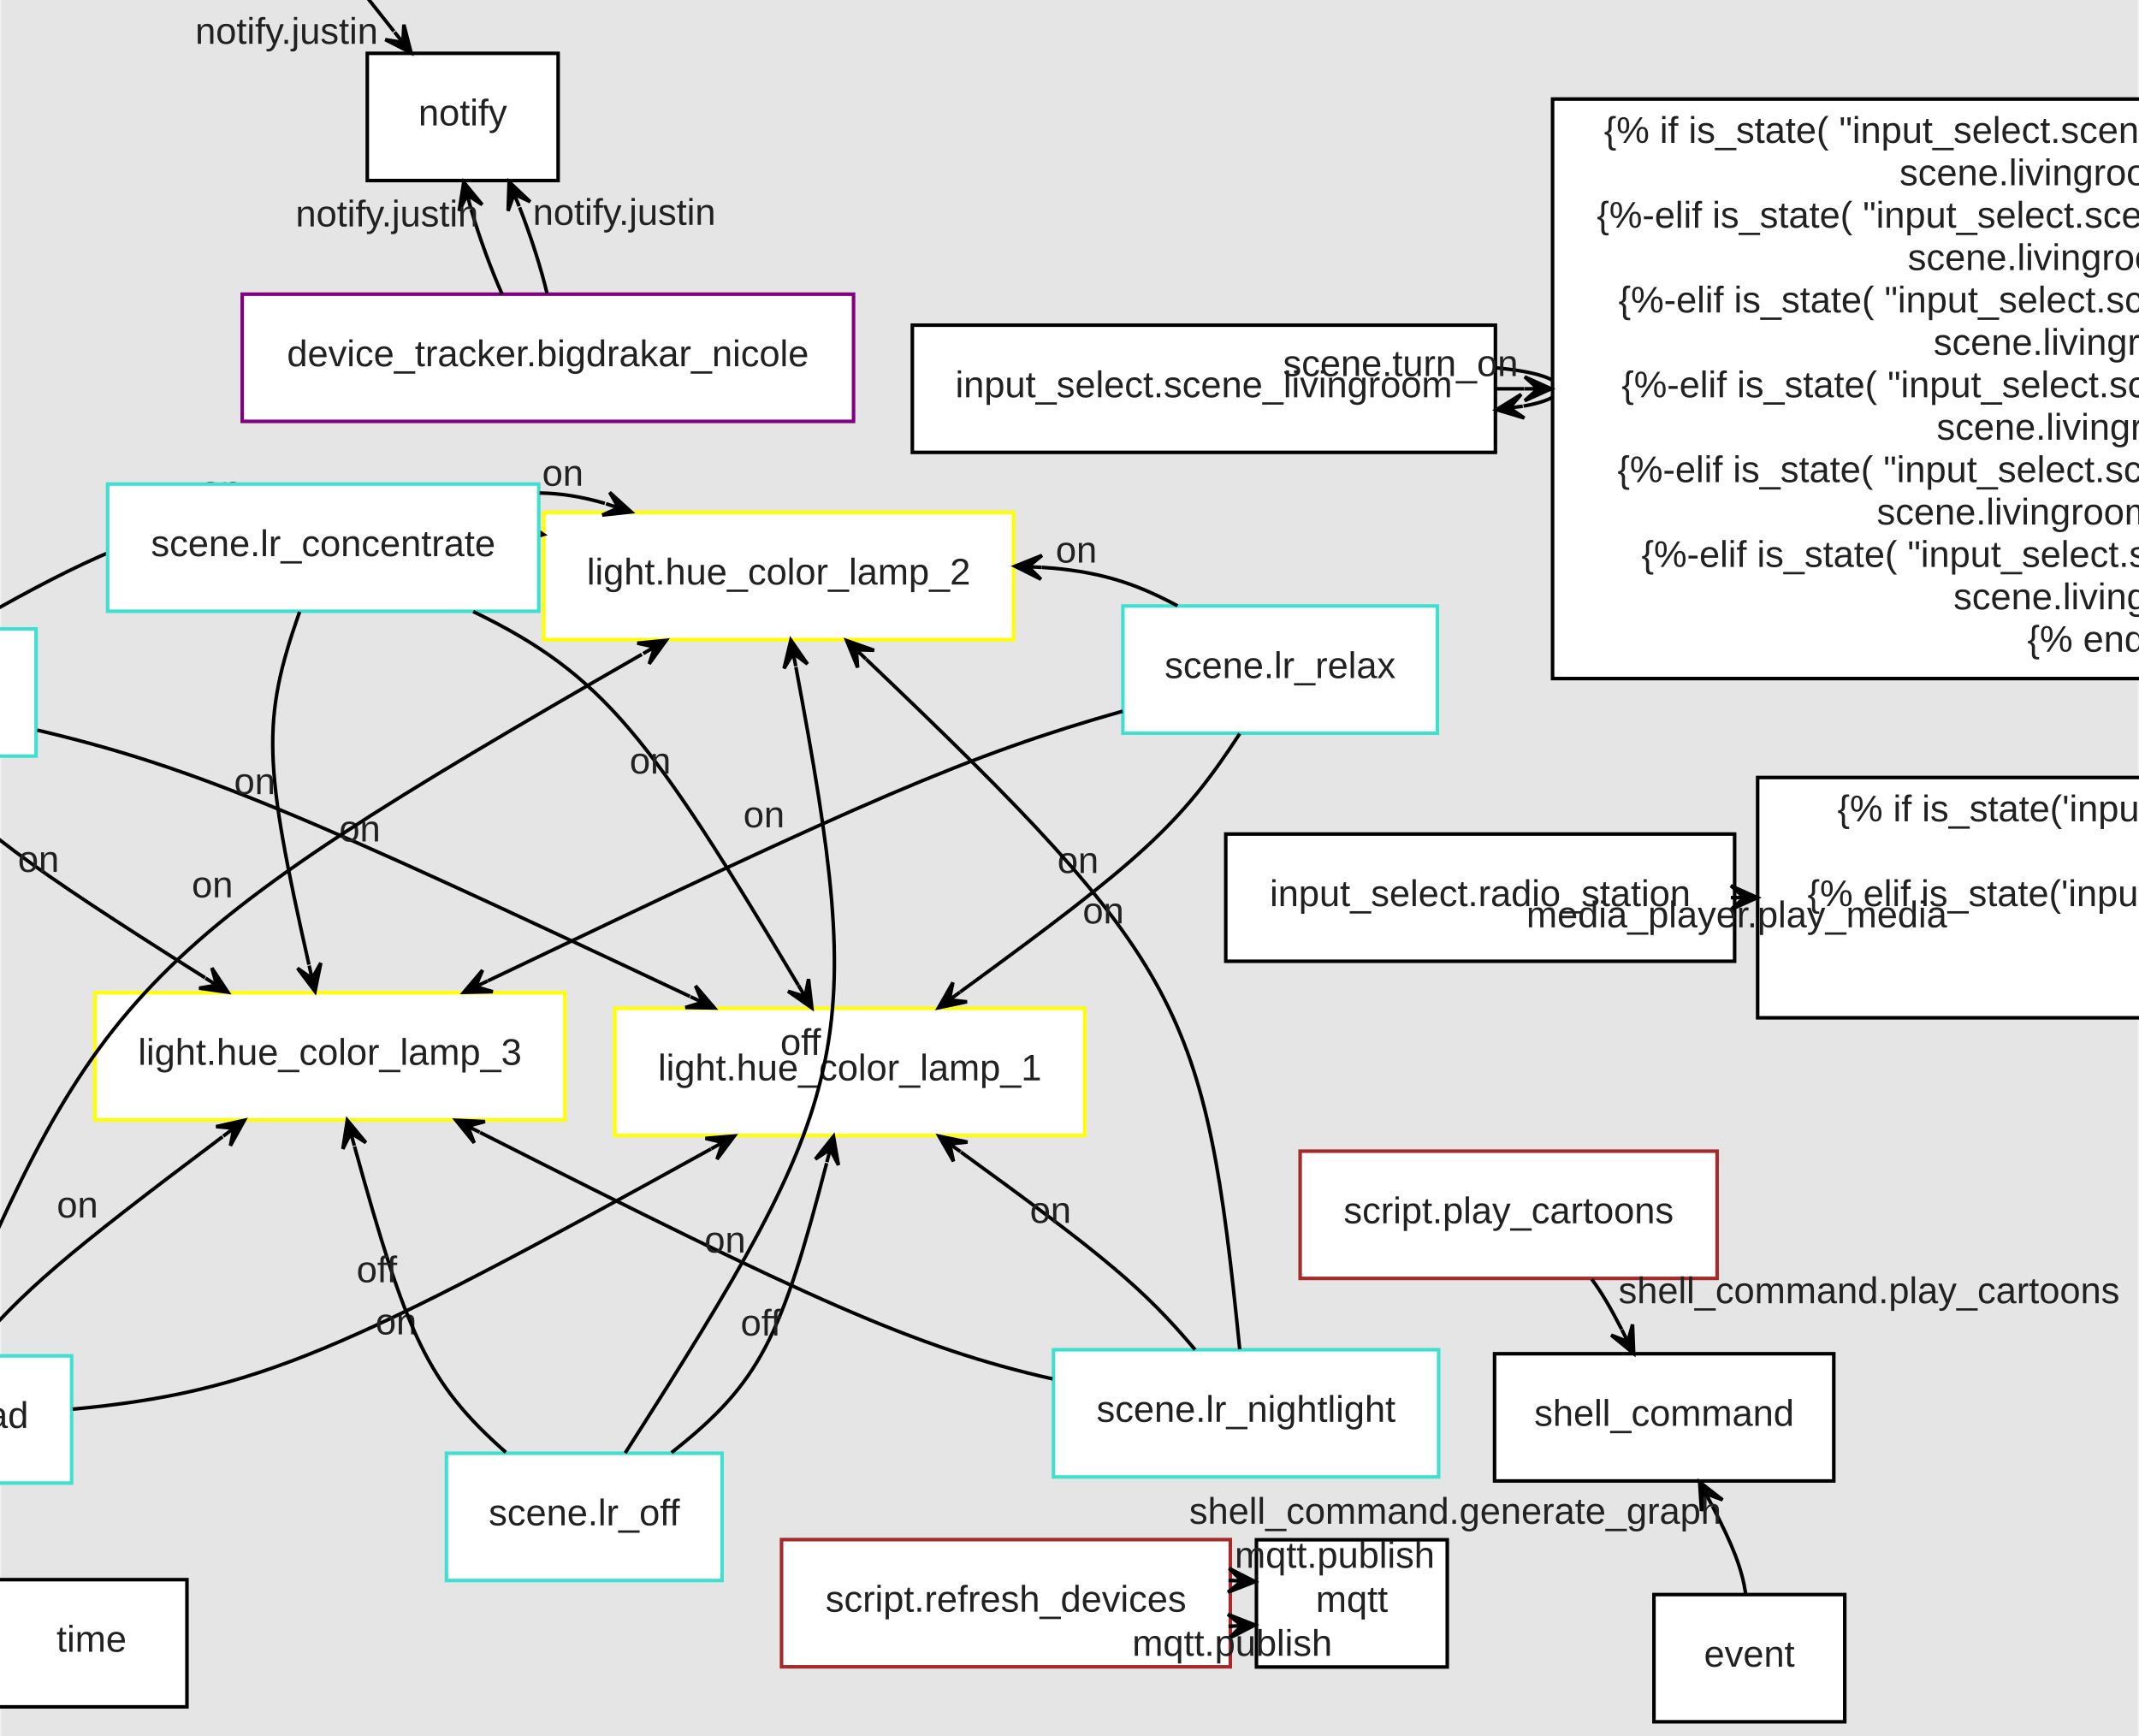
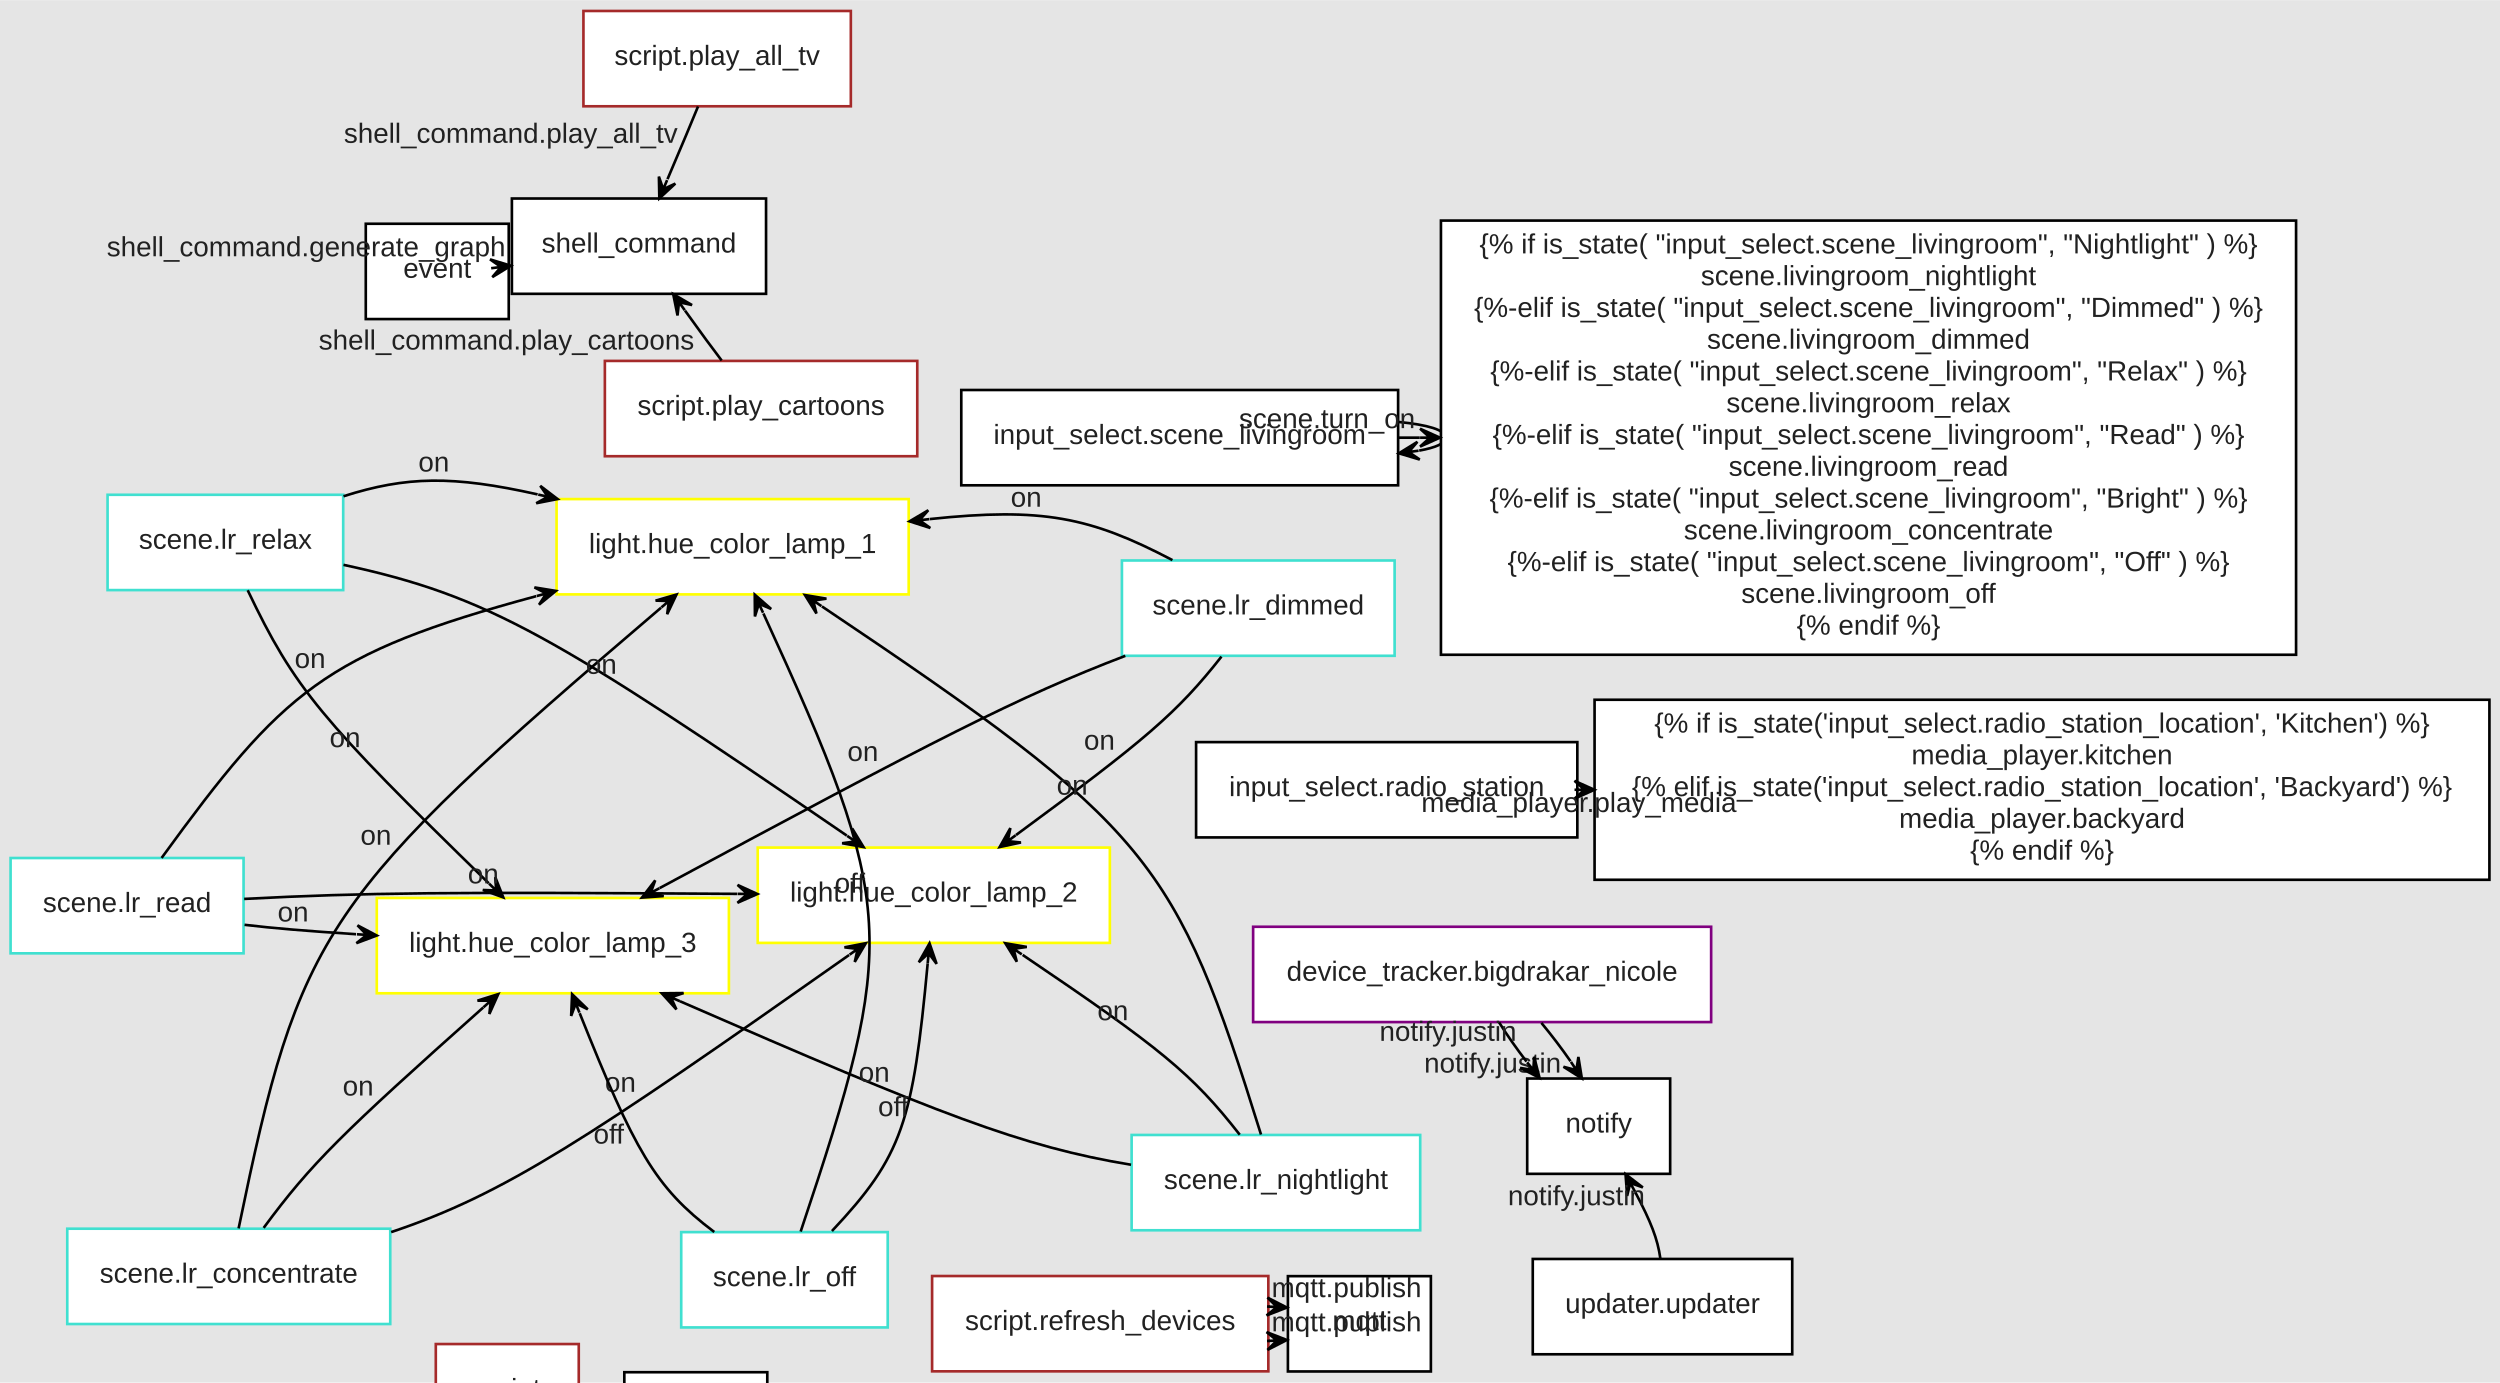
- <svg xmlns="http://www.w3.org/2000/svg" width="605pt" height="491pt" viewBox="0.00 0.00 604.50 491.25">
-   <g id="graph0" class="graph" transform="scale(1 1) rotate(0) translate(164.897 284.703)">
-     <polygon fill="#e5e5e5" stroke="none" points="-164.897,206.544 -164.897,-284.703 439.607,-284.703 439.607,206.544 -164.897,206.544" />
+ <svg xmlns="http://www.w3.org/2000/svg" width="944pt" height="522pt" viewBox="0.00 0.00 944.30 521.88">
+   <g id="graph0" class="graph" transform="scale(1 1) rotate(0) translate(278.214 331.85)">
+     <polygon fill="#e5e5e5" stroke="none" points="-278.214,190.034 -278.214,-331.85 666.087,-331.85 666.087,190.034 -278.214,190.034" />
    <g id="node1" class="node">
-       <polygon fill="white" stroke="turquoise" points="-155.096,-106.735 -258.096,-106.735 -258.096,-70.735 -155.096,-70.735 -155.096,-106.735" />
-       <text text-anchor="middle" x="-206.596" y="-86.335" font-family="arial" font-size="10.50" fill="#212121">scene.lr_dimmed</text>
+       <polygon fill="white" stroke="yellow" points="-2.895,7.186 -135.895,7.186 -135.895,43.186 -2.895,43.186 -2.895,7.186" />
+       <text text-anchor="middle" x="-69.395" y="27.586" font-family="arial" font-size="10.50" fill="#212121">light.hue_color_lamp_3</text>
    </g>
    <g id="node2" class="node">
-       <polygon fill="white" stroke="yellow" points="-5.44,-3.768 -138.44,-3.768 -138.44,32.232 -5.44,32.232 -5.44,-3.768" />
-       <text text-anchor="middle" x="-71.94" y="16.632" font-family="arial" font-size="10.50" fill="#212121">light.hue_color_lamp_3</text>
+       <polygon fill="white" stroke="yellow" points="140.997,-11.842 7.997,-11.842 7.997,24.158 140.997,24.158 140.997,-11.842" />
+       <text text-anchor="middle" x="74.497" y="8.558" font-family="arial" font-size="10.50" fill="#212121">light.hue_color_lamp_2</text>
+     </g>
+     <g id="node3" class="node">
+       <polygon fill="white" stroke="turquoise" points="-130.81,132.115 -252.81,132.115 -252.81,168.115 -130.81,168.115 -130.81,132.115" />
+       <text text-anchor="middle" x="-191.81" y="152.515" font-family="arial" font-size="10.50" fill="#212121">scene.lr_concentrate</text>
    </g>
    <g id="edge1" class="edge">
-       <path fill="none" stroke="black" d="M-190.549,-70.551C-171.956,-50.26 -158.845,-40.608 -107.289,-8.007" />
-       <polygon fill="black" stroke="black" points="-100.808,-3.915 -105.348,-10.773 -103.979,-5.917 -107.15,-7.919 -107.15,-7.919 -107.15,-7.919 -103.979,-5.917 -108.952,-5.065 -100.808,-3.915 -100.808,-3.915" />
-       <text text-anchor="middle" x="-154.397" y="-37.966" font-family="arial" font-size="10.50" fill="#212121">on</text>
-     </g>
-     <g id="node3" class="node">
-       <polygon fill="white" stroke="yellow" points="141.694,0.639 8.694,0.639 8.694,36.639 141.694,36.639 141.694,0.639" />
-       <text text-anchor="middle" x="75.194" y="21.039" font-family="arial" font-size="10.50" fill="#212121">light.hue_color_lamp_1</text>
+       <path fill="none" stroke="black" d="M-178.628,131.798C-160.681,107.478 -149.076,96.102 -95.668,48.537" />
+       <polygon fill="black" stroke="black" points="-90.015,43.507 -97.861,45.971 -92.816,46 -95.618,48.493 -95.618,48.493 -95.618,48.493 -92.816,46 -93.374,51.014 -90.015,43.507 -90.015,43.507" />
+       <text text-anchor="middle" x="-142.94" y="81.806" font-family="arial" font-size="10.50" fill="#212121">on</text>
    </g>
    <g id="edge2" class="edge">
-       <path fill="none" stroke="black" d="M-154.764,-78.087C-110.155,-67.589 -78.989,-54.053 29.924,-2.731" />
-       <polygon fill="black" stroke="black" points="36.869,0.542 31.524,-5.709 33.477,-1.057 30.085,-2.656 30.085,-2.656 30.085,-2.656 33.477,-1.057 28.645,0.397 36.869,0.542 36.869,0.542" />
-       <text text-anchor="middle" x="-63.475" y="-46.578" font-family="arial" font-size="10.50" fill="#212121">on</text>
+       <path fill="none" stroke="black" d="M-130.473,133.399C-87.816,119.127 -56.535,98.495 42.513,28.719" />
+       <polygon fill="black" stroke="black" points="48.825,24.271 40.75,25.833 45.759,26.432 42.694,28.592 42.694,28.592 42.694,28.592 45.759,26.432 44.638,31.351 48.825,24.271 48.825,24.271" />
+       <text text-anchor="middle" x="-43.866" y="80.424" font-family="arial" font-size="10.50" fill="#212121">on</text>
    </g>
    <g id="node4" class="node">
-       <polygon fill="white" stroke="yellow" points="121.554,-139.686 -11.446,-139.686 -11.446,-103.686 121.554,-103.686 121.554,-139.686" />
-       <text text-anchor="middle" x="55.054" y="-119.286" font-family="arial" font-size="10.50" fill="#212121">light.hue_color_lamp_2</text>
+       <polygon fill="white" stroke="yellow" points="65.018,-143.478 -67.982,-143.478 -67.982,-107.478 65.018,-107.478 65.018,-143.478" />
+       <text text-anchor="middle" x="-1.482" y="-123.078" font-family="arial" font-size="10.50" fill="#212121">light.hue_color_lamp_1</text>
    </g>
    <g id="edge3" class="edge">
-       <path fill="none" stroke="black" d="M-175.957,-106.807C-116.842,-140.953 -94.788,-146.415 -19.007,-134.626" />
-       <polygon fill="black" stroke="black" points="-11.502,-133.432 -18.379,-137.944 -15.206,-134.021 -18.909,-134.611 -18.909,-134.611 -18.909,-134.611 -15.206,-134.021 -19.44,-131.278 -11.502,-133.432 -11.502,-133.432" />
-       <text text-anchor="middle" x="-102.8" y="-142.703" font-family="arial" font-size="10.50" fill="#212121">on</text>
+       <path fill="none" stroke="black" d="M-188.089,132.002C-164.822,19.561 -157.134,7.296 -28.512,-102.463" />
+       <polygon fill="black" stroke="black" points="-22.695,-107.423 -30.592,-105.125 -25.549,-104.99 -28.402,-102.557 -28.402,-102.557 -28.402,-102.557 -25.549,-104.99 -26.212,-99.989 -22.695,-107.423 -22.695,-107.423" />
+       <text text-anchor="middle" x="-136.226" y="-12.913" font-family="arial" font-size="10.50" fill="#212121">on</text>
    </g>
    <g id="node5" class="node">
-       <polygon fill="white" stroke="brown" points="320.618,41.066 202.618,41.066 202.618,77.067 320.618,77.067 320.618,41.066" />
-       <text text-anchor="middle" x="261.618" y="61.467" font-family="arial" font-size="10.50" fill="#212121">script.play_cartoons</text>
+       <polygon fill="white" stroke="black" points="249.88,-184.684 84.88,-184.684 84.88,-148.684 249.88,-148.684 249.88,-184.684" />
+       <text text-anchor="middle" x="167.38" y="-164.284" font-family="arial" font-size="10.50" fill="#212121">input_select.scene_livingroom</text>
+     </g>
+     <g id="edge4" class="edge">
+       <path fill="none" stroke="black" d="M250.177,-172.599C260.837,-171.573 267.88,-169.602 267.88,-166.684 267.88,-164.541 264.082,-162.908 257.842,-161.786" />
+       <polygon fill="black" stroke="black" points="250.177,-160.768 258.056,-158.409 253.894,-161.261 257.611,-161.755 257.611,-161.755 257.611,-161.755 253.894,-161.261 257.167,-165.101 250.177,-160.768 250.177,-160.768" />
+       <text text-anchor="middle" x="329.88" y="-164.284" font-family="arial" font-size="10.50" fill="#212121">input_select.select_option</text>
    </g>
    <g id="node6" class="node">
-       <polygon fill="white" stroke="black" points="353.639,98.389 257.639,98.389 257.639,134.39 353.639,134.39 353.639,98.389" />
-       <text text-anchor="middle" x="305.639" y="118.79" font-family="arial" font-size="10.50" fill="#212121">shell_command</text>
-     </g>
-     <g id="edge4" class="edge">
-       <path fill="none" stroke="black" d="M285.134,77.297C287.826,80.866 290.438,85.325 293.62,91.517" />
-       <polygon fill="black" stroke="black" points="297.016,98.319 296.686,90.101 295.341,94.964 293.666,91.609 293.666,91.609 293.666,91.609 295.341,94.964 290.646,93.116 297.016,98.319 297.016,98.319" />
-       <text text-anchor="middle" x="363.607" y="84.093" font-family="arial" font-size="10.50" fill="#212121">shell_command.play_cartoons</text>
+       <polygon fill="white" stroke="black" points="589.057,-248.677 266.057,-248.677 266.057,-84.677 589.057,-84.677 589.057,-248.677" />
+       <text text-anchor="middle" x="427.557" y="-236.277" font-family="arial" font-size="10.50" fill="#212121">{% if is_state( "input_select.scene_livingroom", "Nightlight" ) %}</text>
+       <text text-anchor="middle" x="427.557" y="-224.277" font-family="arial" font-size="10.50" fill="#212121">  scene.livingroom_nightlight</text>
+       <text text-anchor="middle" x="427.557" y="-212.277" font-family="arial" font-size="10.50" fill="#212121">{%-elif is_state( "input_select.scene_livingroom", "Dimmed" ) %}</text>
+       <text text-anchor="middle" x="427.557" y="-200.277" font-family="arial" font-size="10.50" fill="#212121">  scene.livingroom_dimmed</text>
+       <text text-anchor="middle" x="427.557" y="-188.277" font-family="arial" font-size="10.50" fill="#212121">{%-elif is_state( "input_select.scene_livingroom", "Relax" ) %}</text>
+       <text text-anchor="middle" x="427.557" y="-176.277" font-family="arial" font-size="10.50" fill="#212121">  scene.livingroom_relax</text>
+       <text text-anchor="middle" x="427.557" y="-164.277" font-family="arial" font-size="10.50" fill="#212121">{%-elif is_state( "input_select.scene_livingroom", "Read" ) %}</text>
+       <text text-anchor="middle" x="427.557" y="-152.277" font-family="arial" font-size="10.50" fill="#212121">  scene.livingroom_read</text>
+       <text text-anchor="middle" x="427.557" y="-140.277" font-family="arial" font-size="10.50" fill="#212121">{%-elif is_state( "input_select.scene_livingroom", "Bright" ) %}</text>
+       <text text-anchor="middle" x="427.557" y="-128.277" font-family="arial" font-size="10.50" fill="#212121">  scene.livingroom_concentrate</text>
+       <text text-anchor="middle" x="427.557" y="-116.277" font-family="arial" font-size="10.50" fill="#212121">{%-elif is_state( "input_select.scene_livingroom", "Off" ) %}</text>
+       <text text-anchor="middle" x="427.557" y="-104.277" font-family="arial" font-size="10.50" fill="#212121">  scene.livingroom_off</text>
+       <text text-anchor="middle" x="427.557" y="-92.277" font-family="arial" font-size="10.50" fill="#212121">{% endif %}</text>
+     </g>
+     <g id="edge5" class="edge">
+       <path fill="none" stroke="black" d="M249.968,-166.684C252.585,-166.684 255.276,-166.684 258.062,-166.684" />
+       <polygon fill="black" stroke="black" points="265.674,-166.683 258.174,-170.059 261.924,-166.683 258.174,-166.684 258.174,-166.684 258.174,-166.684 261.924,-166.683 258.174,-163.309 265.674,-166.683 265.674,-166.683" />
+       <text text-anchor="middle" x="223.041" y="-170.284" font-family="arial" font-size="10.50" fill="#212121">scene.turn_on</text>
    </g>
    <g id="node7" class="node">
-       <polygon fill="white" stroke="turquoise" points="241.461,-113.217 152.461,-113.217 152.461,-77.217 241.461,-77.217 241.461,-113.217" />
-       <text text-anchor="middle" x="196.961" y="-92.817" font-family="arial" font-size="10.50" fill="#212121">scene.lr_relax</text>
-     </g>
-     <g id="edge5" class="edge">
-       <path fill="none" stroke="black" d="M152.39,-83.447C108.452,-70.986 80.073,-58.37 -27.222,-7.148" />
-       <polygon fill="black" stroke="black" points="-34.066,-3.879 -25.843,-4.066 -30.682,-5.495 -27.298,-7.112 -27.298,-7.112 -27.298,-7.112 -30.682,-5.495 -28.752,-10.157 -34.066,-3.879 -34.066,-3.879" />
-       <text text-anchor="middle" x="50.894" y="-50.584" font-family="arial" font-size="10.50" fill="#212121">on</text>
-     </g>
-     <g id="edge6" class="edge">
-       <path fill="none" stroke="black" d="M185.527,-77.076C168.774,-51.413 157.798,-41.444 106.413,-3.987" />
-       <polygon fill="black" stroke="black" points="100.289,0.469 108.339,-1.214 103.321,-1.737 106.353,-3.944 106.353,-3.944 106.353,-3.944 103.321,-1.737 104.368,-6.673 100.289,0.469 100.289,0.469" />
-       <text text-anchor="middle" x="139.769" y="-37.667" font-family="arial" font-size="10.50" fill="#212121">on</text>
+       <polygon fill="white" stroke="brown" points="-59.605,175.68 -113.605,175.68 -113.605,211.68 -59.605,211.68 -59.605,175.68" />
+       <text text-anchor="middle" x="-86.605" y="196.08" font-family="arial" font-size="10.50" fill="#212121">script</text>
+     </g>
+     <g id="node8" class="node">
+       <polygon fill="white" stroke="black" points="11.605,186.32 -42.395,186.32 -42.395,222.32 11.605,222.32 11.605,186.32" />
+       <text text-anchor="middle" x="-15.395" y="206.72" font-family="arial" font-size="10.50" fill="#212121">time</text>
+     </g>
+     <g id="node9" class="node">
+       <polygon fill="white" stroke="black" points="317.574,-51.681 173.574,-51.681 173.574,-15.681 317.574,-15.681 317.574,-51.681" />
+       <text text-anchor="middle" x="245.574" y="-31.28" font-family="arial" font-size="10.50" fill="#212121">input_select.radio_station</text>
+     </g>
+     <g id="node10" class="node">
+       <polygon fill="white" stroke="black" points="662.087,-67.68 324.087,-67.68 324.087,0.32 662.087,0.32 662.087,-67.68" />
+       <text text-anchor="middle" x="493.087" y="-55.28" font-family="arial" font-size="10.50" fill="#212121">{% if is_state('input_select.radio_station_location', 'Kitchen') %}</text>
+       <text text-anchor="middle" x="493.087" y="-43.28" font-family="arial" font-size="10.50" fill="#212121">  media_player.kitchen</text>
+       <text text-anchor="middle" x="493.087" y="-31.28" font-family="arial" font-size="10.50" fill="#212121">{% elif is_state('input_select.radio_station_location', 'Backyard') %}</text>
+       <text text-anchor="middle" x="493.087" y="-19.28" font-family="arial" font-size="10.50" fill="#212121">  media_player.backyard</text>
+       <text text-anchor="middle" x="493.087" y="-7.28" font-family="arial" font-size="10.50" fill="#212121">{% endif %}</text>
    </g>
    <g id="edge7" class="edge">
-       <path fill="none" stroke="black" d="M167.908,-113.27C155.472,-119.964 145.049,-123.146 129.472,-124.154" />
-       <polygon fill="black" stroke="black" points="121.927,-124.469 129.28,-120.784 125.674,-124.313 129.42,-124.156 129.42,-124.156 129.42,-124.156 125.674,-124.313 129.561,-127.528 121.927,-124.469 121.927,-124.469" />
-       <text text-anchor="middle" x="139.294" y="-125.498" font-family="arial" font-size="10.50" fill="#212121">on</text>
-     </g>
-     <g id="node8" class="node">
-       <polygon fill="white" stroke="turquoise" points="-12.844,-147.72 -134.844,-147.72 -134.844,-111.72 -12.844,-111.72 -12.844,-147.72" />
-       <text text-anchor="middle" x="-73.844" y="-127.32" font-family="arial" font-size="10.50" fill="#212121">scene.lr_concentrate</text>
+       <path fill="none" stroke="black" d="M317.838,-33.681C317.964,-33.681 318.091,-33.681 318.217,-33.681" />
+       <polygon fill="black" stroke="black" points="324.015,-33.681 316.515,-37.056 320.265,-33.681 316.515,-33.681 316.515,-33.681 316.515,-33.681 320.265,-33.681 316.515,-30.306 324.015,-33.681 324.015,-33.681" />
+       <text text-anchor="middle" x="318.17" y="-25.28" font-family="arial" font-size="10.50" fill="#212121">media_player.play_media</text>
+     </g>
+     <g id="node11" class="node">
+       <polygon fill="white" stroke="purple" points="368.118,18.067 195.118,18.067 195.118,54.066 368.118,54.066 368.118,18.067" />
+       <text text-anchor="middle" x="281.618" y="38.467" font-family="arial" font-size="10.50" fill="#212121">device_tracker.bigdrakar_nicole</text>
+     </g>
+     <g id="node12" class="node">
+       <polygon fill="white" stroke="black" points="352.639,75.389 298.639,75.389 298.639,111.39 352.639,111.39 352.639,75.389" />
+       <text text-anchor="middle" x="325.639" y="95.79" font-family="arial" font-size="10.50" fill="#212121">notify</text>
    </g>
    <g id="edge8" class="edge">
-       <path fill="none" stroke="black" d="M-80.523,-111.57C-91.341,-80.731 -90.739,-68.793 -77.871,-11.713" />
-       <polygon fill="black" stroke="black" points="-76.152,-4.136 -74.52,-12.197 -76.982,-7.793 -77.811,-11.451 -77.811,-11.451 -77.811,-11.451 -76.982,-7.793 -81.103,-10.704 -76.152,-4.136 -76.152,-4.136" />
-       <text text-anchor="middle" x="-93.219" y="-59.983" font-family="arial" font-size="10.50" fill="#212121">on</text>
+       <path fill="none" stroke="black" d="M303.999,54.373C307.83,58.989 311.644,64.009 315.011,68.871" />
+       <polygon fill="black" stroke="black" points="319.284,75.351 317.973,67.232 317.22,72.221 315.155,69.09 315.155,69.09 315.155,69.09 317.22,72.221 312.338,70.948 319.284,75.351 319.284,75.351" />
+       <text text-anchor="middle" x="285.574" y="73.144" font-family="arial" font-size="10.50" fill="#212121">notify.justin</text>
    </g>
    <g id="edge9" class="edge">
-       <path fill="none" stroke="black" d="M-31.395,-111.639C5.725,-93.688 18.844,-75.919 60.587,-5.948" />
-       <polygon fill="black" stroke="black" points="64.447,0.532 63.508,-7.639 62.528,-2.69 60.609,-5.912 60.609,-5.912 60.609,-5.912 62.528,-2.69 57.709,-4.185 64.447,0.532 64.447,0.532" />
-       <text text-anchor="middle" x="18.718" y="-65.799" font-family="arial" font-size="10.50" fill="#212121">on</text>
+       <path fill="none" stroke="black" d="M288.005,54.157C290.947,58.868 294.558,64.007 298.38,68.976" />
+       <polygon fill="black" stroke="black" points="303.299,75.133 301.255,67.167 300.958,72.203 298.618,69.273 298.618,69.273 298.618,69.273 300.958,72.203 295.981,71.38 303.299,75.133 303.299,75.133" />
+       <text text-anchor="middle" x="268.715" y="61.156" font-family="arial" font-size="10.50" fill="#212121">notify.justin</text>
+     </g>
+     <g id="node13" class="node">
+       <polygon fill="white" stroke="turquoise" points="248.558,-120.287 145.558,-120.287 145.558,-84.287 248.558,-84.287 248.558,-120.287" />
+       <text text-anchor="middle" x="197.058" y="-99.887" font-family="arial" font-size="10.50" fill="#212121">scene.lr_dimmed</text>
    </g>
    <g id="edge10" class="edge">
-       <path fill="none" stroke="black" d="M-12.601,-145.187C-6.589,-145.112 -0.708,-144.153 5.87,-142.259" />
-       <polygon fill="black" stroke="black" points="13.322,-139.833 7.235,-145.364 9.756,-140.994 6.19,-142.154 6.19,-142.154 6.19,-142.154 9.756,-140.994 5.145,-138.945 13.322,-139.833 13.322,-139.833" />
-       <text text-anchor="middle" x="-6.033" y="-147.236" font-family="arial" font-size="10.50" fill="#212121">on</text>
-     </g>
-     <g id="node9" class="node">
-       <polygon fill="white" stroke="turquoise" points="-145.031,98.987 -233.031,98.987 -233.031,134.987 -145.031,134.987 -145.031,98.987" />
-       <text text-anchor="middle" x="-189.031" y="119.387" font-family="arial" font-size="10.50" fill="#212121">scene.lr_read</text>
+       <path fill="none" stroke="black" d="M146.841,-84.274C106.397,-68.802 75.628,-52.888 -29.065,3.46" />
+       <polygon fill="black" stroke="black" points="-35.739,7.053 -27.535,6.47 -32.437,5.276 -29.135,3.498 -29.135,3.498 -29.135,3.498 -32.437,5.276 -30.735,0.526 -35.739,7.053 -35.739,7.053" />
+       <text text-anchor="middle" x="47.709" y="-44.557" font-family="arial" font-size="10.50" fill="#212121">on</text>
    </g>
    <g id="edge11" class="edge">
-       <path fill="none" stroke="black" d="M-174.361,98.945C-158.664,80.372 -146.864,70.43 -102.325,36.969" />
-       <polygon fill="black" stroke="black" points="-96.125,32.318 -104.15,34.119 -99.125,34.568 -102.124,36.819 -102.124,36.819 -102.124,36.819 -99.125,34.568 -100.099,39.518 -96.125,32.318 -96.125,32.318" />
-       <text text-anchor="middle" x="-143.388" y="59.846" font-family="arial" font-size="10.50" fill="#212121">on</text>
+       <path fill="none" stroke="black" d="M183.16,-83.982C166.357,-62.658 154.459,-52.554 105.533,-16.569" />
+       <polygon fill="black" stroke="black" points="99.379,-12.05 107.422,-13.77 102.402,-14.27 105.424,-16.49 105.424,-16.49 105.424,-16.49 102.402,-14.27 103.426,-19.21 99.379,-12.05 99.379,-12.05" />
+       <text text-anchor="middle" x="137.056" y="-48.812" font-family="arial" font-size="10.50" fill="#212121">on</text>
    </g>
    <g id="edge12" class="edge">
-       <path fill="none" stroke="black" d="M-144.744,114.07C-92.933,109.236 -67.721,97.718 35.903,40.429" />
-       <polygon fill="black" stroke="black" points="42.516,36.77 34.32,37.448 39.235,38.586 35.954,40.401 35.954,40.401 35.954,40.401 39.235,38.586 37.588,43.354 42.516,36.77 42.516,36.77" />
-       <text text-anchor="middle" x="-53.198" y="92.912" font-family="arial" font-size="10.50" fill="#212121">on</text>
+       <path fill="none" stroke="black" d="M164.636,-120.432C133.592,-136.709 115.514,-140.419 72.981,-135.931" />
+       <polygon fill="black" stroke="black" points="65.346,-135.071 73.177,-132.557 69.072,-135.491 72.799,-135.911 72.799,-135.911 72.799,-135.911 69.072,-135.491 72.421,-139.265 65.346,-135.071 65.346,-135.071" />
+       <text text-anchor="middle" x="109.393" y="-140.579" font-family="arial" font-size="10.50" fill="#212121">on</text>
+     </g>
+     <g id="node14" class="node">
+       <polygon fill="white" stroke="black" points="-86.052,-247.473 -140.053,-247.473 -140.053,-211.473 -86.052,-211.473 -86.052,-247.473" />
+       <text text-anchor="middle" x="-113.053" y="-227.073" font-family="arial" font-size="10.50" fill="#212121">event</text>
+     </g>
+     <g id="node15" class="node">
+       <polygon fill="white" stroke="black" points="11.137,-257.009 -84.863,-257.009 -84.863,-221.009 11.137,-221.009 11.137,-257.009" />
+       <text text-anchor="middle" x="-36.863" y="-236.609" font-family="arial" font-size="10.50" fill="#212121">shell_command</text>
    </g>
    <g id="edge13" class="edge">
-       <path fill="none" stroke="black" d="M-181.383,98.775C-137.556,-5.103 -126.683,-17.395 16.323,-99.528" />
-       <polygon fill="black" stroke="black" points="23.233,-103.493 15.048,-102.688 19.98,-101.627 16.727,-99.761 16.727,-99.761 16.727,-99.761 19.98,-101.627 18.407,-96.833 23.233,-103.493 23.233,-103.493" />
-       <text text-anchor="middle" x="-105.194" y="-30.759" font-family="arial" font-size="10.50" fill="#212121">on</text>
-     </g>
-     <g id="node11" class="node">
-       <polygon fill="white" stroke="black" points="-7.361,-269.61 -61.361,-269.61 -61.361,-233.61 -7.361,-233.61 -7.361,-269.61" />
-       <text text-anchor="middle" x="-34.361" y="-249.21" font-family="arial" font-size="10.50" fill="#212121">notify</text>
+       <path fill="none" stroke="black" d="M-85.699,-231.57C-85.625,-231.58 -85.55,-231.589 -85.476,-231.599" />
+       <polygon fill="black" stroke="black" points="-85.251,-231.627 -93.119,-234.023 -88.971,-231.151 -92.691,-230.675 -92.691,-230.675 -92.691,-230.675 -88.971,-231.151 -92.262,-227.327 -85.251,-231.627 -85.251,-231.627" />
+       <text text-anchor="middle" x="-162.587" y="-235.184" font-family="arial" font-size="10.50" fill="#212121">shell_command.generate_graph</text>
+     </g>
+     <g id="node16" class="node">
+       <polygon fill="white" stroke="brown" points="68.254,-195.668 -49.746,-195.668 -49.746,-159.668 68.254,-159.668 68.254,-195.668" />
+       <text text-anchor="middle" x="9.254" y="-175.268" font-family="arial" font-size="10.50" fill="#212121">script.play_cartoons</text>
    </g>
    <g id="edge14" class="edge">
-       <path fill="none" stroke="black" d="M-65.602,-290.89C-62.66,-286.988 -59.112,-282.464 -53.826,-275.842" />
-       <polygon fill="black" stroke="black" points="-48.953,-269.754 -51.005,-277.718 -51.296,-272.681 -53.639,-275.609 -53.639,-275.609 -53.639,-275.609 -51.296,-272.681 -56.274,-273.5 -48.953,-269.754 -48.953,-269.754" />
-       <text text-anchor="middle" x="-84.192" y="-272.303" font-family="arial" font-size="10.50" fill="#212121">notify.justin</text>
-     </g>
-     <g id="node12" class="node">
-       <polygon fill="white" stroke="purple" points="76.243,-201.456 -96.757,-201.456 -96.757,-165.456 76.243,-165.456 76.243,-201.456" />
-       <text text-anchor="middle" x="-10.257" y="-181.056" font-family="arial" font-size="10.50" fill="#212121">device_tracker.bigdrakar_nicole</text>
+       <path fill="none" stroke="black" d="M-5.634,-195.834C-9.143,-200.409 -13.215,-205.973 -19.479,-214.692" />
+       <polygon fill="black" stroke="black" points="-23.928,-220.898 -22.301,-212.836 -21.743,-217.85 -19.558,-214.802 -19.558,-214.802 -19.558,-214.802 -21.743,-217.85 -16.815,-216.768 -23.928,-220.898 -23.928,-220.898" />
+       <text text-anchor="middle" x="-86.921" y="-199.971" font-family="arial" font-size="10.50" fill="#212121">shell_command.play_cartoons</text>
+     </g>
+     <g id="node17" class="node">
+       <polygon fill="white" stroke="turquoise" points="-148.584,-145.102 -237.584,-145.102 -237.584,-109.102 -148.584,-109.102 -148.584,-145.102" />
+       <text text-anchor="middle" x="-193.084" y="-124.702" font-family="arial" font-size="10.50" fill="#212121">scene.lr_relax</text>
    </g>
    <g id="edge15" class="edge">
-       <path fill="none" stroke="black" d="M-23.219,-201.463C-26.459,-208.8 -29.6,-217.415 -31.974,-225.42" />
-       <polygon fill="black" stroke="black" points="-34.068,-233.152 -35.365,-225.031 -33.088,-229.533 -32.108,-225.913 -32.108,-225.913 -32.108,-225.913 -33.088,-229.533 -28.85,-226.795 -34.068,-233.152 -34.068,-233.152" />
-       <text text-anchor="middle" x="-55.781" y="-220.625" font-family="arial" font-size="10.50" fill="#212121">notify.justin</text>
+       <path fill="none" stroke="black" d="M-184.661,-109.049C-166.924,-71.877 -157.158,-60.328 -93.604,1.638" />
+       <polygon fill="black" stroke="black" points="-88.115,6.985 -91.132,-0.666 -90.802,4.368 -93.488,1.751 -93.488,1.751 -93.488,1.751 -90.802,4.368 -95.843,4.169 -88.115,6.985 -88.115,6.985" />
+       <text text-anchor="middle" x="-147.881" y="-49.795" font-family="arial" font-size="10.50" fill="#212121">on</text>
    </g>
    <g id="edge16" class="edge">
-       <path fill="none" stroke="black" d="M-10.463,-201.555C-12.257,-209.058 -15.095,-217.887 -18.263,-226.029" />
-       <polygon fill="black" stroke="black" points="-21.246,-233.256 -21.504,-225.035 -19.815,-229.789 -18.384,-226.323 -18.384,-226.323 -18.384,-226.323 -19.815,-229.789 -15.265,-227.611 -21.246,-233.256 -21.246,-233.256" />
-       <text text-anchor="middle" x="11.358" y="-221.071" font-family="arial" font-size="10.50" fill="#212121">notify.justin</text>
-     </g>
-     <g id="node13" class="node">
-       <polygon fill="white" stroke="black" points="325.574,-48.681 181.574,-48.681 181.574,-12.681 325.574,-12.681 325.574,-48.681" />
-       <text text-anchor="middle" x="253.574" y="-28.28" font-family="arial" font-size="10.50" fill="#212121">input_select.radio_station</text>
-     </g>
-     <g id="node14" class="node">
-       <polygon fill="white" stroke="black" points="670.087,-64.68 332.087,-64.68 332.087,3.32 670.087,3.32 670.087,-64.68" />
-       <text text-anchor="middle" x="501.087" y="-52.28" font-family="arial" font-size="10.50" fill="#212121">{% if is_state('input_select.radio_station_location', 'Kitchen') %}</text>
-       <text text-anchor="middle" x="501.087" y="-40.28" font-family="arial" font-size="10.50" fill="#212121">  media_player.kitchen</text>
-       <text text-anchor="middle" x="501.087" y="-28.28" font-family="arial" font-size="10.50" fill="#212121">{% elif is_state('input_select.radio_station_location', 'Backyard') %}</text>
-       <text text-anchor="middle" x="501.087" y="-16.28" font-family="arial" font-size="10.50" fill="#212121">  media_player.backyard</text>
-       <text text-anchor="middle" x="501.087" y="-4.28" font-family="arial" font-size="10.50" fill="#212121">{% endif %}</text>
+       <path fill="none" stroke="black" d="M-148.471,-118.642C-93.658,-106.829 -68.589,-91.814 41.627,-16.378" />
+       <polygon fill="black" stroke="black" points="47.97,-12.034 43.689,-19.056 44.876,-14.153 41.782,-16.271 41.782,-16.271 41.782,-16.271 44.876,-14.153 39.875,-13.487 47.97,-12.034 47.97,-12.034" />
+       <text text-anchor="middle" x="-51.091" y="-77.474" font-family="arial" font-size="10.50" fill="#212121">on</text>
    </g>
    <g id="edge17" class="edge">
-       <path fill="none" stroke="black" d="M325.838,-30.68C325.964,-30.68 326.091,-30.68 326.217,-30.68" />
-       <polygon fill="black" stroke="black" points="332.015,-30.68 324.515,-34.056 328.265,-30.68 324.515,-30.681 324.515,-30.681 324.515,-30.681 328.265,-30.68 324.515,-27.306 332.015,-30.68 332.015,-30.68" />
-       <text text-anchor="middle" x="326.17" y="-22.28" font-family="arial" font-size="10.50" fill="#212121">media_player.play_media</text>
-     </g>
-     <g id="node15" class="node">
-       <polygon fill="white" stroke="black" points="257.88,-192.684 92.88,-192.684 92.88,-156.684 257.88,-156.684 257.88,-192.684" />
-       <text text-anchor="middle" x="175.38" y="-172.284" font-family="arial" font-size="10.50" fill="#212121">input_select.scene_livingroom</text>
+       <path fill="none" stroke="black" d="M-148.467,-144.551C-124.652,-152.142 -107.236,-152.434 -75.147,-145.25" />
+       <polygon fill="black" stroke="black" points="-67.605,-143.491 -74.142,-148.481 -71.257,-144.343 -74.909,-145.194 -74.909,-145.194 -74.909,-145.194 -71.257,-144.343 -75.675,-141.908 -67.605,-143.491 -67.605,-143.491" />
+       <text text-anchor="middle" x="-114.348" y="-153.888" font-family="arial" font-size="10.50" fill="#212121">on</text>
+     </g>
+     <g id="node18" class="node">
+       <polygon fill="white" stroke="brown" points="200.86,149.986 73.86,149.986 73.86,185.986 200.86,185.986 200.86,149.986" />
+       <text text-anchor="middle" x="137.36" y="170.386" font-family="arial" font-size="10.50" fill="#212121">script.refresh_devices</text>
+     </g>
+     <g id="node19" class="node">
+       <polygon fill="white" stroke="black" points="262.254,150.034 208.254,150.034 208.254,186.034 262.254,186.034 262.254,150.034" />
+       <text text-anchor="middle" x="235.254" y="170.434" font-family="arial" font-size="10.50" fill="#212121">mqtt</text>
+     </g>
+     <g id="edge18" class="edge">
+       <path fill="none" stroke="black" d="M201.019,161.546C201.165,161.551 201.31,161.557 201.456,161.563" />
+       <polygon fill="black" stroke="black" points="207.858,161.889 200.539,158.137 204.113,161.698 200.368,161.508 200.368,161.508 200.368,161.508 204.113,161.698 200.196,164.878 207.858,161.889 207.858,161.889" />
+       <text text-anchor="middle" x="230.402" y="157.961" font-family="arial" font-size="10.50" fill="#212121">mqtt.publish</text>
    </g>
    <g id="edge19" class="edge">
-       <path fill="none" stroke="black" d="M258.177,-180.599C268.837,-179.573 275.88,-177.602 275.88,-174.684 275.88,-172.541 272.082,-170.908 265.842,-169.786" />
-       <polygon fill="black" stroke="black" points="258.177,-168.768 266.056,-166.409 261.894,-169.261 265.611,-169.755 265.611,-169.755 265.611,-169.755 261.894,-169.261 265.167,-173.101 258.177,-168.768 258.177,-168.768" />
-       <text text-anchor="middle" x="337.88" y="-172.284" font-family="arial" font-size="10.50" fill="#212121">input_select.select_option</text>
-     </g>
-     <g id="node16" class="node">
-       <polygon fill="white" stroke="black" points="597.057,-256.677 274.057,-256.677 274.057,-92.677 597.057,-92.677 597.057,-256.677" />
-       <text text-anchor="middle" x="435.557" y="-244.277" font-family="arial" font-size="10.50" fill="#212121">{% if is_state( "input_select.scene_livingroom", "Nightlight" ) %}</text>
-       <text text-anchor="middle" x="435.557" y="-232.277" font-family="arial" font-size="10.50" fill="#212121">  scene.livingroom_nightlight</text>
-       <text text-anchor="middle" x="435.557" y="-220.277" font-family="arial" font-size="10.50" fill="#212121">{%-elif is_state( "input_select.scene_livingroom", "Dimmed" ) %}</text>
-       <text text-anchor="middle" x="435.557" y="-208.277" font-family="arial" font-size="10.50" fill="#212121">  scene.livingroom_dimmed</text>
-       <text text-anchor="middle" x="435.557" y="-196.277" font-family="arial" font-size="10.50" fill="#212121">{%-elif is_state( "input_select.scene_livingroom", "Relax" ) %}</text>
-       <text text-anchor="middle" x="435.557" y="-184.277" font-family="arial" font-size="10.50" fill="#212121">  scene.livingroom_relax</text>
-       <text text-anchor="middle" x="435.557" y="-172.277" font-family="arial" font-size="10.50" fill="#212121">{%-elif is_state( "input_select.scene_livingroom", "Read" ) %}</text>
-       <text text-anchor="middle" x="435.557" y="-160.277" font-family="arial" font-size="10.50" fill="#212121">  scene.livingroom_read</text>
-       <text text-anchor="middle" x="435.557" y="-148.277" font-family="arial" font-size="10.50" fill="#212121">{%-elif is_state( "input_select.scene_livingroom", "Bright" ) %}</text>
-       <text text-anchor="middle" x="435.557" y="-136.277" font-family="arial" font-size="10.50" fill="#212121">  scene.livingroom_concentrate</text>
-       <text text-anchor="middle" x="435.557" y="-124.277" font-family="arial" font-size="10.50" fill="#212121">{%-elif is_state( "input_select.scene_livingroom", "Off" ) %}</text>
-       <text text-anchor="middle" x="435.557" y="-112.277" font-family="arial" font-size="10.50" fill="#212121">  scene.livingroom_off</text>
-       <text text-anchor="middle" x="435.557" y="-100.277" font-family="arial" font-size="10.50" fill="#212121">{% endif %}</text>
-     </g>
-     <g id="edge18" class="edge">
-       <path fill="none" stroke="black" d="M257.968,-174.684C260.585,-174.684 263.276,-174.684 266.062,-174.684" />
-       <polygon fill="black" stroke="black" points="273.674,-174.683 266.174,-178.059 269.924,-174.683 266.174,-174.684 266.174,-174.684 266.174,-174.684 269.924,-174.683 266.174,-171.309 273.674,-174.683 273.674,-174.683" />
-       <text text-anchor="middle" x="231.041" y="-178.284" font-family="arial" font-size="10.50" fill="#212121">scene.turn_on</text>
-     </g>
-     <g id="node18" class="node">
-       <polygon fill="white" stroke="turquoise" points="241.812,97.257 132.812,97.257 132.812,133.257 241.812,133.257 241.812,97.257" />
-       <text text-anchor="middle" x="187.312" y="117.657" font-family="arial" font-size="10.50" fill="#212121">scene.lr_nightlight</text>
+       <path fill="none" stroke="black" d="M201.012,174.489C201.158,174.483 201.304,174.477 201.45,174.472" />
+       <polygon fill="black" stroke="black" points="207.852,174.152 200.193,171.155 204.107,174.339 200.361,174.526 200.361,174.526 200.361,174.526 204.107,174.339 200.53,177.897 207.852,174.152 207.852,174.152" />
+       <text text-anchor="middle" x="230.395" y="170.874" font-family="arial" font-size="10.50" fill="#212121">mqtt.publish</text>
+     </g>
+     <g id="node20" class="node">
+       <polygon fill="white" stroke="black" points="398.743,143.544 300.743,143.544 300.743,179.544 398.743,179.544 398.743,143.544" />
+       <text text-anchor="middle" x="349.743" y="163.944" font-family="arial" font-size="10.50" fill="#212121">updater.updater</text>
    </g>
    <g id="edge20" class="edge">
-       <path fill="none" stroke="black" d="M132.549,105.508C93.637,96.721 63.572,82.8 -29.463,35.76" />
-       <polygon fill="black" stroke="black" points="-36.271,32.316 -31.102,38.713 -32.925,34.009 -29.579,35.702 -29.579,35.702 -29.579,35.702 -32.925,34.009 -28.055,32.69 -36.271,32.316 -36.271,32.316" />
-       <text text-anchor="middle" x="39.89" y="69.742" font-family="arial" font-size="10.50" fill="#212121">on</text>
+       <path fill="none" stroke="black" d="M348.918,143.244C347.884,135.957 345.443,129.658 339.477,118.356" />
+       <polygon fill="black" stroke="black" points="335.786,111.525 336.382,119.728 337.568,114.824 339.351,118.124 339.351,118.124 339.351,118.124 337.568,114.824 342.32,116.519 335.786,111.525 335.786,111.525" />
+       <text text-anchor="middle" x="317.221" y="123.238" font-family="arial" font-size="10.50" fill="#212121">notify.justin</text>
+     </g>
+     <g id="node21" class="node">
+       <polygon fill="white" stroke="brown" points="43.162,-327.85 -57.838,-327.85 -57.838,-291.85 43.162,-291.85 43.162,-327.85" />
+       <text text-anchor="middle" x="-7.338" y="-307.45" font-family="arial" font-size="10.50" fill="#212121">script.play_all_tv</text>
    </g>
    <g id="edge21" class="edge">
-       <path fill="none" stroke="black" d="M172.88,97.241C158.479,80.078 147.092,70.653 106.616,41.302" />
-       <polygon fill="black" stroke="black" points="100.429,36.823 104.526,43.955 103.467,39.022 106.505,41.221 106.505,41.221 106.505,41.221 103.467,39.022 108.484,38.487 100.429,36.823 100.429,36.823" />
-       <text text-anchor="middle" x="131.989" y="61.361" font-family="arial" font-size="10.50" fill="#212121">on</text>
+       <path fill="none" stroke="black" d="M-14.555,-291.766C-17.219,-285.24 -20.28,-277.966 -26.087,-264.31" />
+       <polygon fill="black" stroke="black" points="-29.169,-257.068 -23.126,-262.648 -27.7,-260.519 -26.232,-263.969 -26.232,-263.969 -26.232,-263.969 -27.7,-260.519 -29.337,-265.291 -29.169,-257.068 -29.169,-257.068" />
+       <text text-anchor="middle" x="-85.287" y="-278.043" font-family="arial" font-size="10.50" fill="#212121">shell_command.play_all_tv</text>
+     </g>
+     <g id="node22" class="node">
+       <polygon fill="white" stroke="turquoise" points="-186.214,-7.904 -274.214,-7.904 -274.214,28.096 -186.214,28.096 -186.214,-7.904" />
+       <text text-anchor="middle" x="-230.214" y="12.496" font-family="arial" font-size="10.50" fill="#212121">scene.lr_read</text>
    </g>
    <g id="edge22" class="edge">
-       <path fill="none" stroke="black" d="M185.521,97.126C175.773,0.224 169.998,-12.086 79.791,-98.178" />
-       <polygon fill="black" stroke="black" points="74.299,-103.412 77.4,-95.794 77.014,-100.825 79.729,-98.237 79.729,-98.237 79.729,-98.237 77.014,-100.825 82.057,-100.681 74.299,-103.412 74.299,-103.412" />
-       <text text-anchor="middle" x="146.928" y="-23.379" font-family="arial" font-size="10.50" fill="#212121">on</text>
-     </g>
-     <g id="node19" class="node">
-       <polygon fill="white" stroke="turquoise" points="39.032,126.556 -38.968,126.556 -38.968,162.556 39.032,162.556 39.032,126.556" />
-       <text text-anchor="middle" x="0.032" y="146.956" font-family="arial" font-size="10.50" fill="#212121">scene.lr_off</text>
+       <path fill="none" stroke="black" d="M-185.848,17.325C-174.902,18.633 -162.473,19.666 -143.719,20.878" />
+       <polygon fill="black" stroke="black" points="-135.905,21.371 -143.177,17.53 -139.648,21.135 -143.39,20.898 -143.39,20.898 -143.39,20.898 -139.648,21.135 -143.603,24.267 -135.905,21.371 -135.905,21.371" />
+       <text text-anchor="middle" x="-167.514" y="16.073" font-family="arial" font-size="10.50" fill="#212121">on</text>
    </g>
    <g id="edge23" class="edge">
-       <path fill="none" stroke="black" d="M-22.164,126.282C-44.425,106.583 -50.203,93.109 -64.971,39.737" />
-       <polygon fill="black" stroke="black" points="-67.017,32.303 -68.281,40.43 -66.022,35.919 -65.027,39.534 -65.027,39.534 -65.027,39.534 -66.022,35.919 -61.773,38.639 -67.017,32.303 -67.017,32.303" />
-       <text text-anchor="middle" x="-58.666" y="78.167" font-family="arial" font-size="10.50" fill="#212121">off</text>
+       <path fill="none" stroke="black" d="M-185.986,7.547C-140.048,5.147 -109.63,4.919 0.161,5.637" />
+       <polygon fill="black" stroke="black" points="7.856,5.688 0.378,2.263 4.106,5.663 0.356,5.638 0.356,5.638 0.356,5.638 4.106,5.663 0.334,9.013 7.856,5.688 7.856,5.688" />
+       <text text-anchor="middle" x="-95.667" y="1.682" font-family="arial" font-size="10.50" fill="#212121">on</text>
    </g>
    <g id="edge24" class="edge">
-       <path fill="none" stroke="black" d="M24.74,126.36C49.887,106.545 55.798,93.846 68.624,44.455" />
-       <polygon fill="black" stroke="black" points="70.569,36.897 65.431,43.319 69.635,40.528 68.7,44.16 68.7,44.16 68.7,44.16 69.635,40.528 71.968,45.001 70.569,36.897 70.569,36.897" />
-       <text text-anchor="middle" x="50.024" y="93.245" font-family="arial" font-size="10.50" fill="#212121">off</text>
+       <path fill="none" stroke="black" d="M-217.179,-7.928C-171.313,-70.931 -155.805,-85.126 -75.671,-106.811" />
+       <polygon fill="black" stroke="black" points="-68.236,-108.796 -76.353,-110.122 -71.859,-107.829 -75.483,-106.861 -75.483,-106.861 -75.483,-106.861 -71.859,-107.829 -74.612,-103.601 -68.236,-108.796 -68.236,-108.796" />
+       <text text-anchor="middle" x="-161.091" y="-79.685" font-family="arial" font-size="10.50" fill="#212121">on</text>
+     </g>
+     <g id="node23" class="node">
+       <polygon fill="white" stroke="turquoise" points="258.225,96.706 149.225,96.706 149.225,132.706 258.225,132.706 258.225,96.706" />
+       <text text-anchor="middle" x="203.725" y="117.106" font-family="arial" font-size="10.50" fill="#212121">scene.lr_nightlight</text>
    </g>
    <g id="edge25" class="edge">
-       <path fill="none" stroke="black" d="M11.616,126.487C76.67,24.741 80.087,11.989 59.929,-95.943" />
-       <polygon fill="black" stroke="black" points="58.502,-103.536 56.57,-95.542 59.195,-99.85 59.887,-96.165 59.887,-96.165 59.887,-96.165 59.195,-99.85 63.204,-96.788 58.502,-103.536 58.502,-103.536" />
-       <text text-anchor="middle" x="61.265" y="13.819" font-family="arial" font-size="10.50" fill="#212121">off</text>
-     </g>
-     <g id="node20" class="node">
-       <polygon fill="white" stroke="black" points="-112.395,162.32 -166.395,162.32 -166.395,198.32 -112.395,198.32 -112.395,162.32" />
-       <text text-anchor="middle" x="-139.395" y="182.72" font-family="arial" font-size="10.50" fill="#212121">time</text>
-     </g>
-     <g id="node21" class="node">
-       <polygon fill="white" stroke="black" points="356.743,166.544 302.743,166.544 302.743,202.544 356.743,202.544 356.743,166.544" />
-       <text text-anchor="middle" x="329.743" y="186.944" font-family="arial" font-size="10.50" fill="#212121">event</text>
+       <path fill="none" stroke="black" d="M149.009,107.962C107.779,101.156 76.815,89.035 -21.368,46.202" />
+       <polygon fill="black" stroke="black" points="-28.243,43.2 -22.72,49.294 -24.806,44.701 -21.369,46.201 -21.369,46.201 -21.369,46.201 -24.806,44.701 -20.019,43.108 -28.243,43.2 -28.243,43.2" />
+       <text text-anchor="middle" x="51.984" y="76.627" font-family="arial" font-size="10.50" fill="#212121">on</text>
+     </g>
+     <g id="edge26" class="edge">
+       <path fill="none" stroke="black" d="M190.062,96.607C172.061,73.592 159.995,63.782 108.052,28.698" />
+       <polygon fill="black" stroke="black" points="101.517,24.291 105.848,31.282 104.626,26.388 107.735,28.484 107.735,28.484 107.735,28.484 104.626,26.388 109.622,25.686 101.517,24.291 101.517,24.291" />
+       <text text-anchor="middle" x="142.137" y="53.358" font-family="arial" font-size="10.50" fill="#212121">on</text>
    </g>
    <g id="edge27" class="edge">
-       <path fill="none" stroke="black" d="M328.738,166.491C327.655,159.271 325.221,152.963 319.317,141.575" />
-       <polygon fill="black" stroke="black" points="315.667,134.688 316.197,142.896 317.423,138.002 319.179,141.315 319.179,141.315 319.179,141.315 317.423,138.002 322.161,139.735 315.667,134.688 315.667,134.688" />
-       <text text-anchor="middle" x="246.522" y="146.511" font-family="arial" font-size="10.50" fill="#212121">shell_command.generate_graph</text>
-     </g>
-     <g id="node22" class="node">
-       <polygon fill="white" stroke="brown" points="182.86,150.986 55.86,150.986 55.86,186.986 182.86,186.986 182.86,150.986" />
-       <text text-anchor="middle" x="119.36" y="171.386" font-family="arial" font-size="10.50" fill="#212121">script.refresh_devices</text>
-     </g>
-     <g id="node23" class="node">
-       <polygon fill="white" stroke="black" points="244.254,151.034 190.254,151.034 190.254,187.034 244.254,187.034 244.254,151.034" />
-       <text text-anchor="middle" x="217.254" y="171.434" font-family="arial" font-size="10.50" fill="#212121">mqtt</text>
+       <path fill="none" stroke="black" d="M198.096,96.549C165.807,-7.021 156.79,-19.361 32.236,-102.943" />
+       <polygon fill="black" stroke="black" points="25.828,-107.237 30.179,-100.258 28.943,-105.15 32.058,-103.062 32.058,-103.062 32.058,-103.062 28.943,-105.15 33.937,-105.865 25.828,-107.237 25.828,-107.237" />
+       <text text-anchor="middle" x="126.757" y="-31.832" font-family="arial" font-size="10.50" fill="#212121">on</text>
+     </g>
+     <g id="node24" class="node">
+       <polygon fill="white" stroke="turquoise" points="57.093,133.405 -20.907,133.405 -20.907,169.405 57.093,169.405 57.093,133.405" />
+       <text text-anchor="middle" x="18.093" y="153.805" font-family="arial" font-size="10.50" fill="#212121">scene.lr_off</text>
    </g>
    <g id="edge28" class="edge">
-       <path fill="none" stroke="black" d="M183.019,162.546C183.165,162.551 183.31,162.557 183.456,162.563" />
-       <polygon fill="black" stroke="black" points="189.858,162.889 182.539,159.137 186.113,162.698 182.368,162.508 182.368,162.508 182.368,162.508 186.113,162.698 182.196,165.878 189.858,162.889 189.858,162.889" />
-       <text text-anchor="middle" x="212.402" y="158.961" font-family="arial" font-size="10.50" fill="#212121">mqtt.publish</text>
+       <path fill="none" stroke="black" d="M-8.422,133.358C-30.952,116.429 -38.568,102.339 -59.256,50.713" />
+       <polygon fill="black" stroke="black" points="-62.124,43.529 -62.478,51.746 -60.734,47.012 -59.344,50.494 -59.344,50.494 -59.344,50.494 -60.734,47.012 -56.209,49.243 -62.124,43.529 -62.124,43.529" />
+       <text text-anchor="middle" x="-48.271" y="99.965" font-family="arial" font-size="10.50" fill="#212121">off</text>
    </g>
    <g id="edge29" class="edge">
-       <path fill="none" stroke="black" d="M183.012,175.489C183.158,175.483 183.304,175.477 183.45,175.472" />
-       <polygon fill="black" stroke="black" points="189.852,175.152 182.193,172.155 186.107,175.339 182.361,175.526 182.361,175.526 182.361,175.526 186.107,175.339 182.53,178.897 189.852,175.152 189.852,175.152" />
-       <text text-anchor="middle" x="183.395" y="183.874" font-family="arial" font-size="10.50" fill="#212121">mqtt.publish</text>
+       <path fill="none" stroke="black" d="M36.026,132.99C62.719,104.579 66.592,91.946 72.194,31.875" />
+       <polygon fill="black" stroke="black" points="72.887,24.309 68.841,31.47 72.545,28.044 72.202,31.778 72.202,31.778 72.202,31.778 72.545,28.044 75.563,32.086 72.887,24.309 72.887,24.309" />
+       <text text-anchor="middle" x="59.185" y="89.593" font-family="arial" font-size="10.50" fill="#212121">off</text>
+     </g>
+     <g id="edge30" class="edge">
+       <path fill="none" stroke="black" d="M24.211,133.191C60.991,23.238 60.894,10.437 10.128,-100.287" />
+       <polygon fill="black" stroke="black" points="6.872,-107.373 6.937,-99.149 8.438,-103.965 10.004,-100.558 10.004,-100.558 10.004,-100.558 8.438,-103.965 13.07,-101.967 6.872,-107.373 6.872,-107.373" />
+       <text text-anchor="middle" x="42.799" y="5.187" font-family="arial" font-size="10.50" fill="#212121">off</text>
    </g>
  </g>
</svg>
